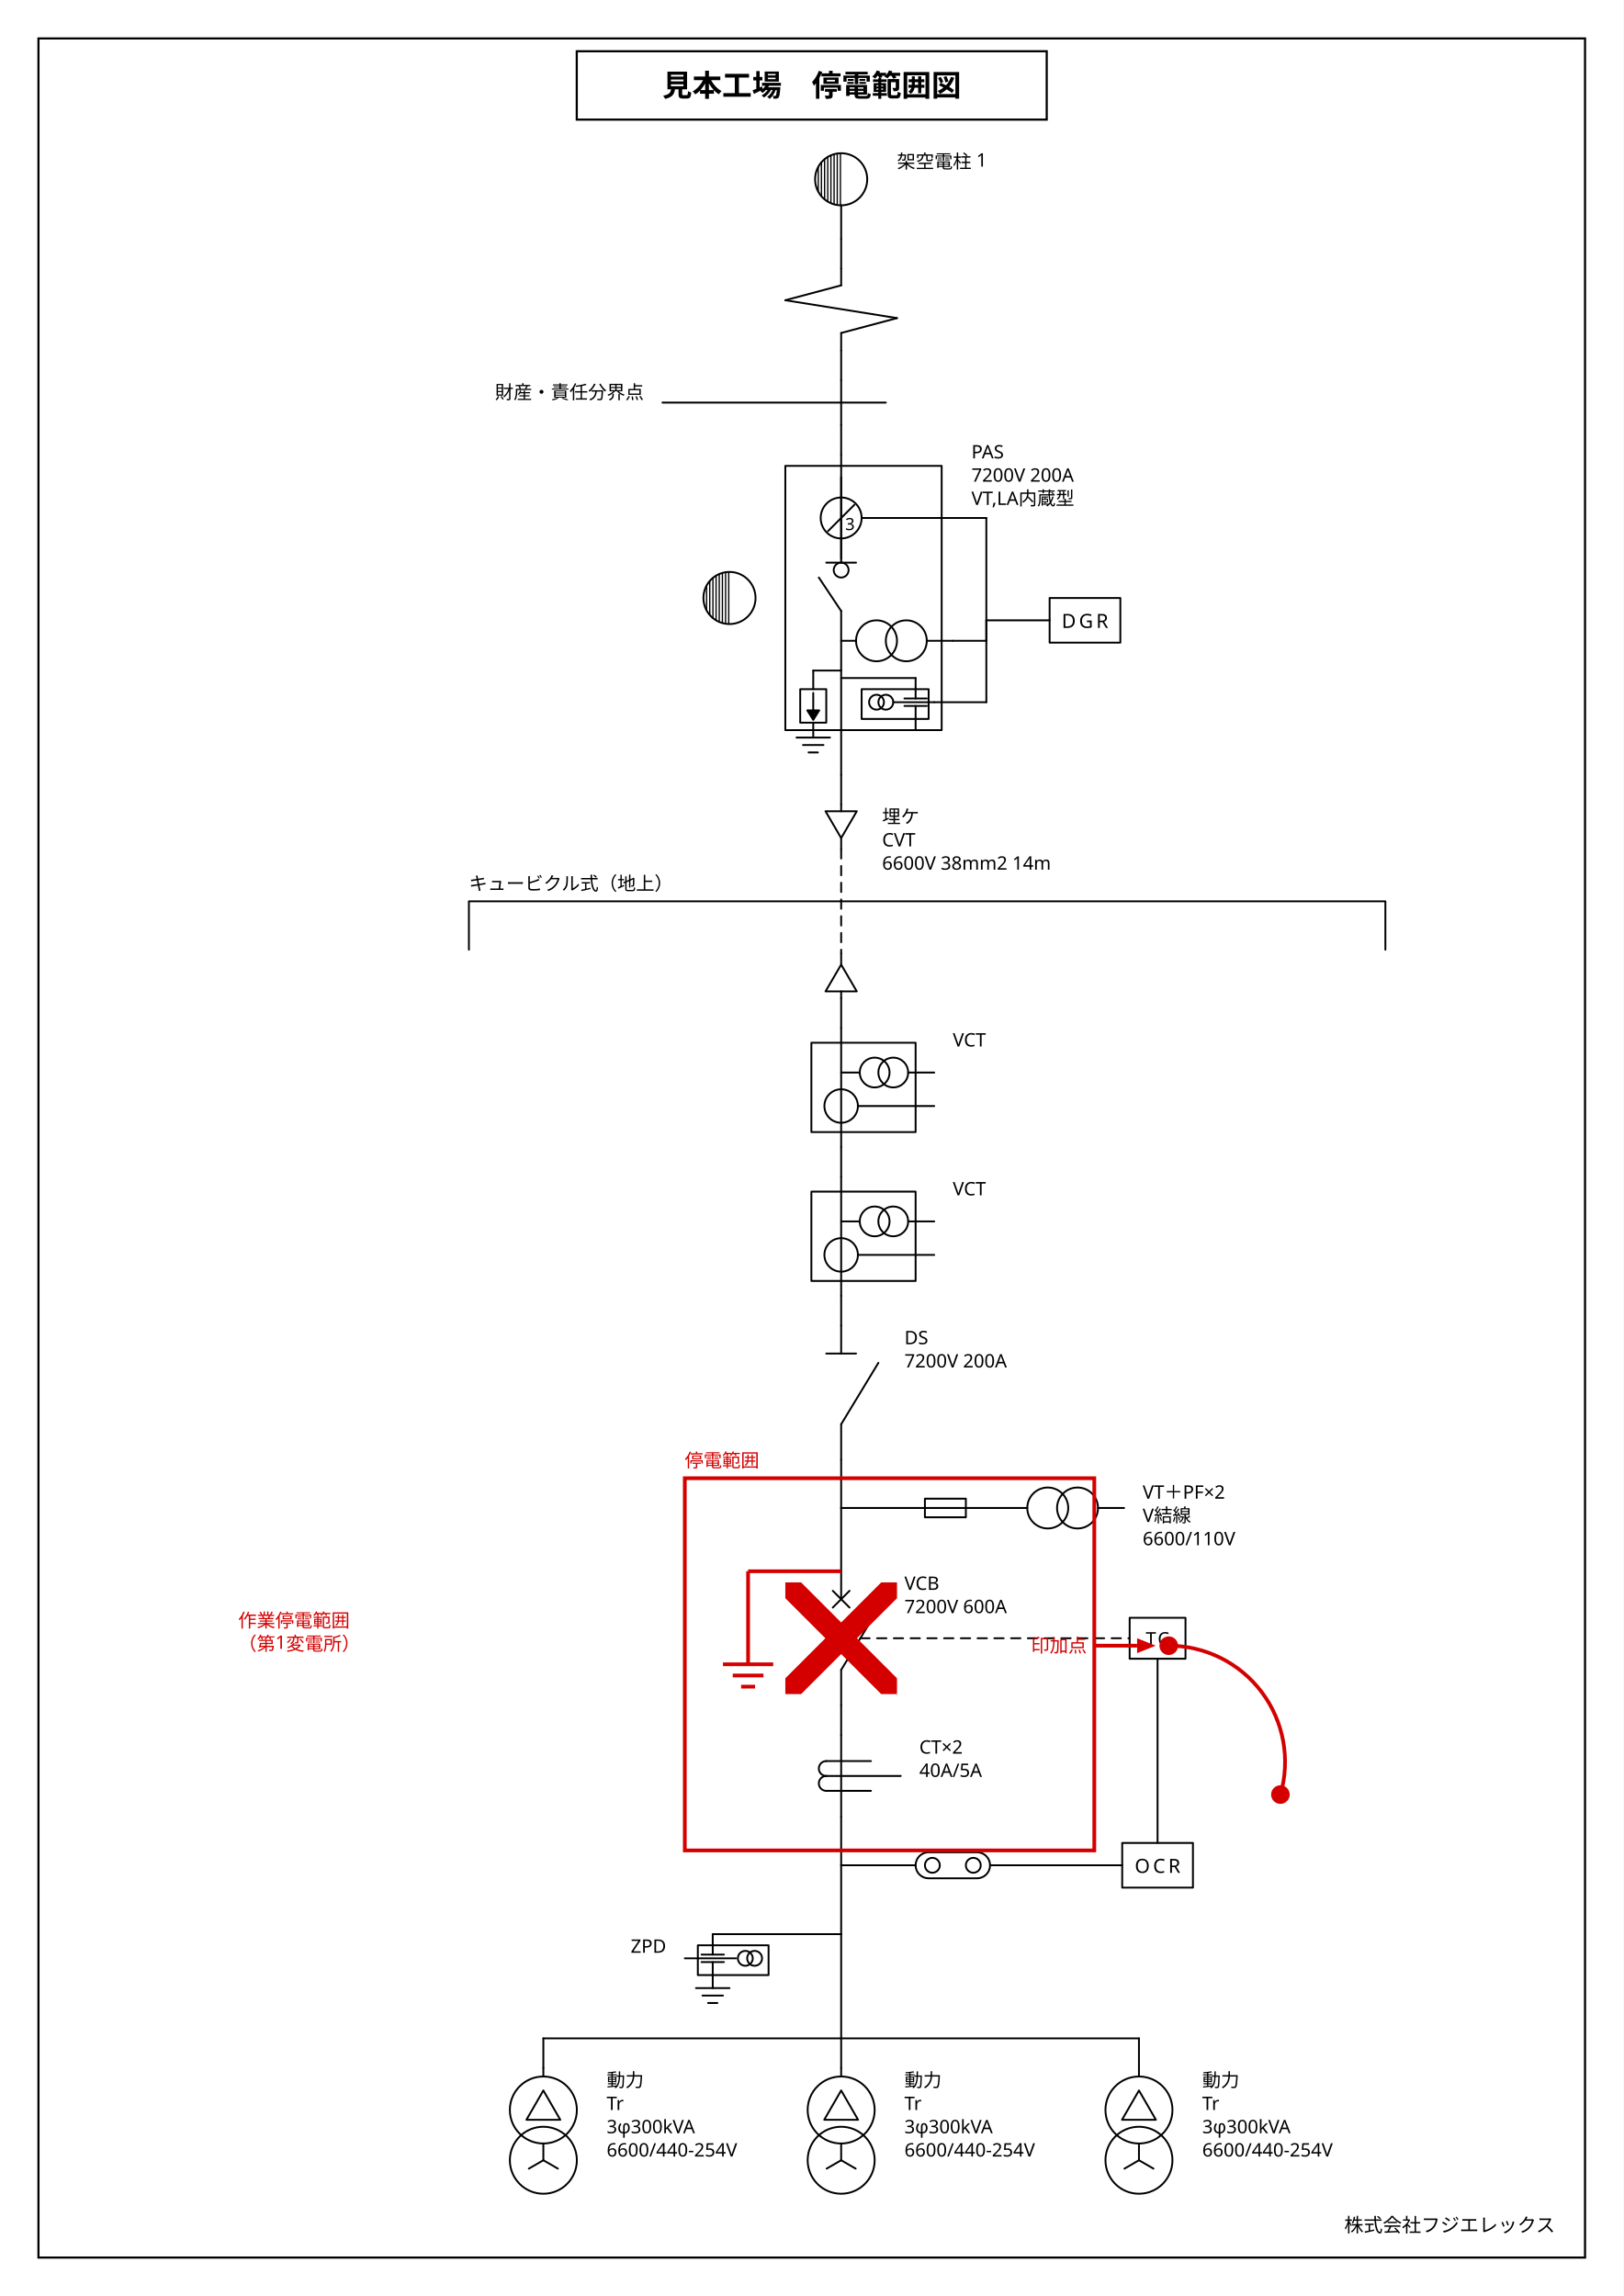
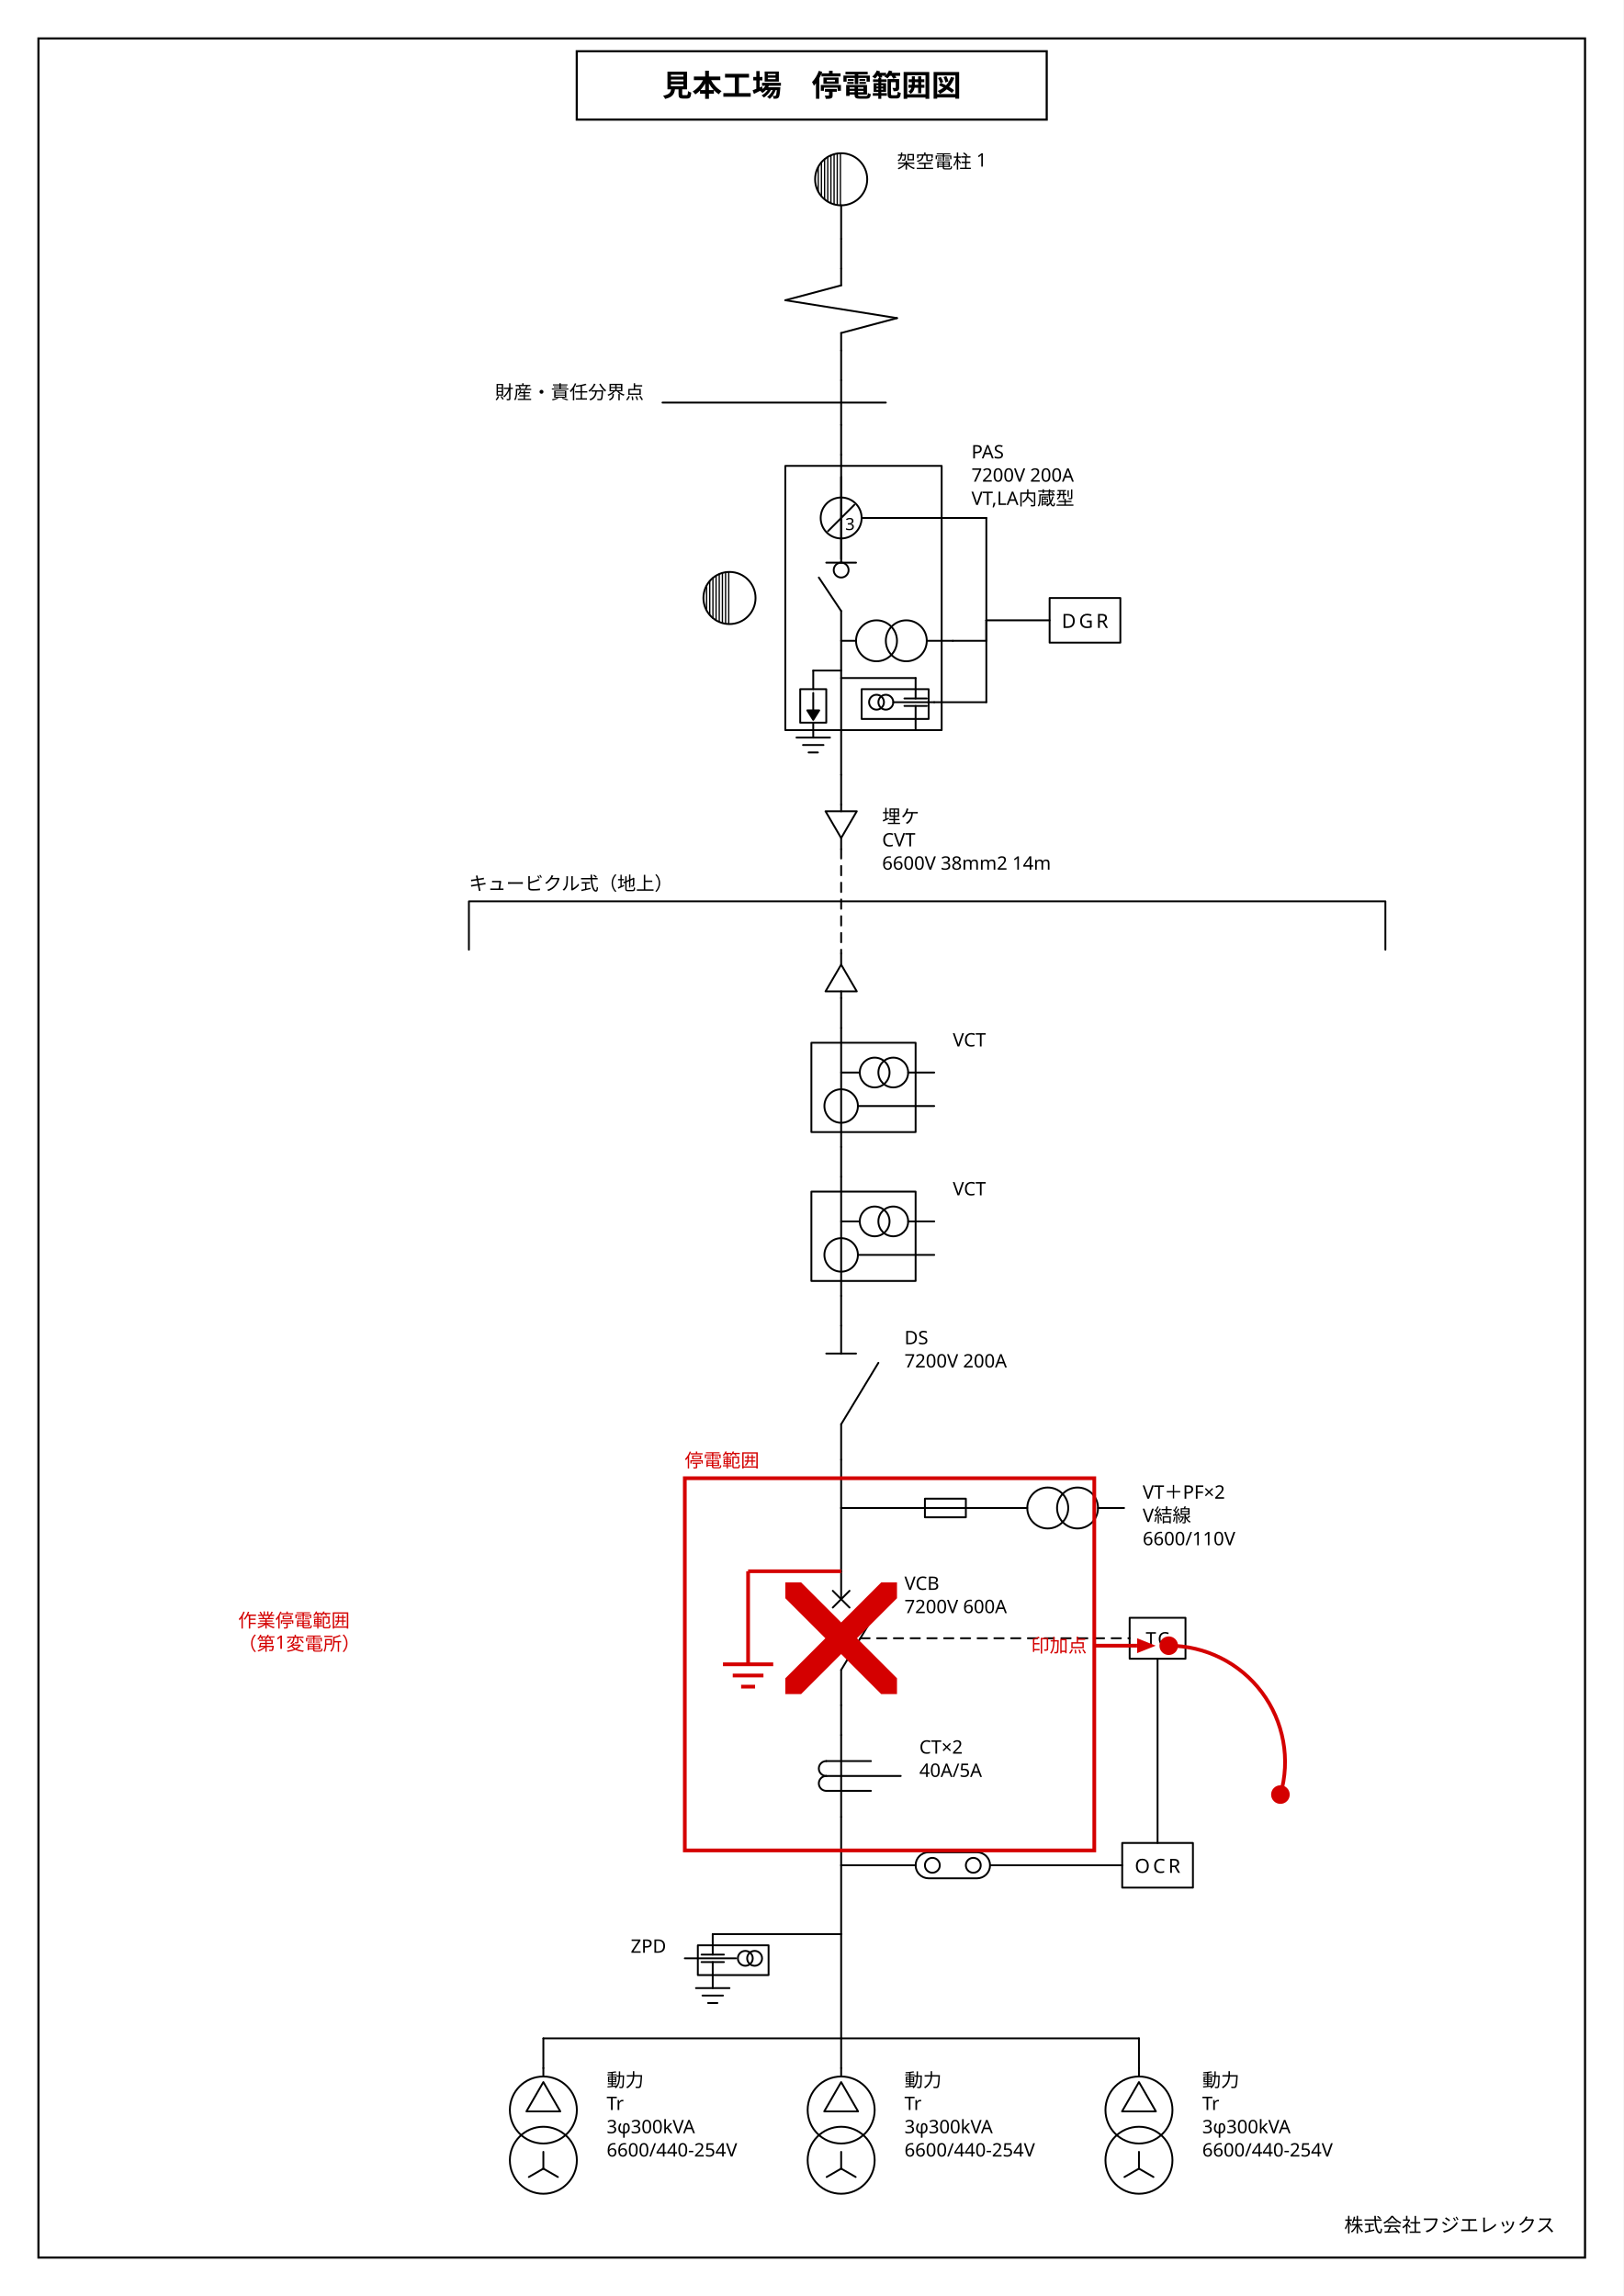
<svg xmlns="http://www.w3.org/2000/svg" viewBox="0 0 760 1075" width="760" height="1075">
  <rect x="0" y="0" width="760" height="1075" fill="#fff" />
  <g stroke="#000" fill="none">
    <rect x="18" y="18" width="724" height="1039" stroke-width="1" />
    <rect x="270" y="24" width="220" height="32" stroke-width="1" />
  </g>
  <text x="380" y="45" font-size="14" font-weight="700" text-anchor="middle" font-family="IPAGothic, 'IPAゴシック', 'Noto Sans JP', 'Hiragino Kaku Gothic ProN', 'Yu Gothic', sans-serif" fill="#000">見本工場　停電範囲図</text>
  <text x="728" y="1045" font-size="9" text-anchor="end" font-family="IPAGothic, 'IPAゴシック', 'Noto Sans JP', 'Hiragino Kaku Gothic ProN', 'Yu Gothic', sans-serif" fill="#000">株式会社フジエレックス</text>
  <g transform="translate(393.77 70) scale(0.8713)">
    <g stroke="#000" fill="none" stroke-linecap="round" stroke-linejoin="round" color="#000">
      <path d="M -200 404 L 292.4 404 M -200 404 L -200 430 M 292.4 404 L 292.4 430" fill="none" stroke-width="1" />
      <text x="-200" y="398" font-size="10" font-family="IPAGothic, 'IPAゴシック', 'Noto Sans JP', 'Hiragino Kaku Gothic ProN', 'Yu Gothic', sans-serif" fill="currentColor" stroke="none">キュービクル式（地上）</text>
      <line x1="0" y1="48" x2="0" y2="64" stroke-width="1" />
      <line x1="0" y1="108" x2="0" y2="124" stroke-width="1" />
      <line x1="0" y1="148" x2="0" y2="164" stroke-width="1" />
      <line x1="0" y1="280" x2="-15" y2="280" stroke-width="1" />
      <line x1="0" y1="284" x2="40" y2="284" stroke-width="1" />
      <line x1="32" y1="198" x2="78" y2="198" stroke-width="1" />
      <line x1="78" y1="198" x2="78" y2="253" stroke-width="1" />
      <line x1="60" y1="264" x2="78" y2="264" stroke-width="1" />
      <line x1="78" y1="264" x2="78" y2="253" stroke-width="1" />
      <line x1="50" y1="297" x2="78" y2="297" stroke-width="1" />
      <line x1="78" y1="297" x2="78" y2="253" stroke-width="1" />
      <line x1="78" y1="253" x2="112" y2="253" stroke-width="1" />
      <line x1="0" y1="336" x2="0" y2="352" stroke-width="1" />
      <line x1="0" y1="376" x2="0" y2="432" stroke-width="1" stroke-dasharray="5 4" />
      <line x1="0" y1="456" x2="0" y2="472" stroke-width="1" />
      <line x1="0" y1="536" x2="0" y2="552" stroke-width="1" />
      <line x1="0" y1="616" x2="0" y2="632" stroke-width="1" />
      <line x1="0" y1="704" x2="0" y2="730" stroke-width="1" />
      <line x1="0" y1="730" x2="34" y2="730" stroke-width="1" />
      <line x1="78" y1="730" x2="92" y2="730" stroke-width="1" />
      <line x1="0" y1="730" x2="0" y2="764" stroke-width="1" />
      <line x1="0" y1="836" x2="0" y2="852" stroke-width="1" />
      <line x1="0" y1="896" x2="0" y2="922" stroke-width="1" />
      <line x1="0" y1="922" x2="34" y2="922" stroke-width="1" />
      <line x1="86" y1="922" x2="151" y2="922" stroke-width="1" />
      <line x1="10.303" y1="800" x2="155" y2="800" stroke-width="1" stroke-dasharray="5 4" />
      <line x1="170" y1="811" x2="170" y2="910" stroke-width="1" />
      <line x1="0" y1="922" x2="0" y2="959" stroke-width="1" />
      <line x1="0" y1="959" x2="-69" y2="959" stroke-width="1" />
      <line x1="0" y1="959" x2="0" y2="1015" stroke-width="1" />
      <line x1="-160" y1="1015" x2="160" y2="1015" stroke-width="1" />
      <line x1="-160" y1="1015" x2="-160" y2="1031" stroke-width="1" />
      <line x1="0" y1="1015" x2="0" y2="1031" stroke-width="1" />
      <line x1="160" y1="1015" x2="160" y2="1031" stroke-width="1" />
      <text x="-324" y="794" font-size="10" text-anchor="start" font-family="IPAGothic, 'IPAゴシック', 'Noto Sans JP', 'Hiragino Kaku Gothic ProN', 'Yu Gothic', sans-serif" fill="#d40000" stroke="none">
        <tspan x="-324" dy="0">作業停電範囲</tspan>
        <tspan x="-324" dy="12.5">（第1変電所）</tspan>
      </text>
      <text x="-84" y="708" font-size="10" text-anchor="start" font-family="IPAGothic, 'IPAゴシック', 'Noto Sans JP', 'Hiragino Kaku Gothic ProN', 'Yu Gothic', sans-serif" fill="#d40000" stroke="none">
        <tspan x="-84" dy="0">停電範囲</tspan>
      </text>
      <text x="132" y="807.5" font-size="10" text-anchor="end" font-family="IPAGothic, 'IPAゴシック', 'Noto Sans JP', 'Hiragino Kaku Gothic ProN', 'Yu Gothic', sans-serif" fill="#d40000" stroke="none">
        <tspan x="132" dy="0">印加点</tspan>
      </text>
      <g transform="translate(-16 0)">
        <circle cx="16" cy="16" r="14" fill="none" stroke-width="1" />
        <line x1="3.7" y1="9.313" x2="3.7" y2="22.687" stroke-width="0.7" />
        <line x1="5.4" y1="6.855" x2="5.4" y2="25.145" stroke-width="0.7" />
        <line x1="7.1" y1="5.193" x2="7.1" y2="26.807" stroke-width="0.7" />
        <line x1="8.8" y1="3.993" x2="8.8" y2="28.007" stroke-width="0.7" />
        <line x1="10.5" y1="3.126" x2="10.5" y2="28.874" stroke-width="0.7" />
        <line x1="12.2" y1="2.526" x2="12.2" y2="29.474" stroke-width="0.7" />
        <line x1="13.9" y1="2.158" x2="13.9" y2="29.842" stroke-width="0.7" />
        <line x1="15.6" y1="2.006" x2="15.6" y2="29.994" stroke-width="0.7" />
        <line x1="16" y1="30" x2="16" y2="48" stroke-width="1" />
      </g>
      <text x="30" y="10" font-size="10" text-anchor="start" font-family="IPAGothic, 'IPAゴシック', 'Noto Sans JP', 'Hiragino Kaku Gothic ProN', 'Yu Gothic', sans-serif" fill="currentColor" stroke="none">
        <tspan x="30" dy="0">架空電柱 1</tspan>
      </text>
      <g transform="translate(-30 64)">
        <line x1="30" y1="0" x2="30" y2="9" stroke-width="1" />
        <line x1="30" y1="9" x2="0" y2="17" stroke-width="1" />
        <line x1="0" y1="17" x2="60" y2="26.6" stroke-width="1" />
        <line x1="60" y1="26.6" x2="30" y2="34.6" stroke-width="1" />
        <line x1="30" y1="34.6" x2="30" y2="44" stroke-width="1" />
      </g>
      <g transform="translate(-96 124)">
        <line x1="96" y1="0" x2="96" y2="24" stroke-width="1" />
        <line x1="0" y1="12" x2="120" y2="12" stroke-width="1" />
      </g>
      <text x="-106" y="134" font-size="10" text-anchor="end" font-family="IPAGothic, 'IPAゴシック', 'Noto Sans JP', 'Hiragino Kaku Gothic ProN', 'Yu Gothic', sans-serif" fill="currentColor" stroke="none">
        <tspan x="-106" dy="0">財産・責任分界点</tspan>
      </text>
      <g transform="translate(-36 164)">
        <line x1="36" y1="0" x2="36" y2="6" stroke-width="1" />
        <rect x="6" y="6" width="84" height="142" fill="none" stroke-width="1" />
        <line x1="36" y1="6" x2="36" y2="58" stroke-width="1" />
        <line x1="28" y1="58" x2="44" y2="58" stroke-width="1" />
        <circle cx="36" cy="62" r="4" fill="none" stroke-width="1" />
        <line x1="36" y1="84" x2="24" y2="66" stroke-width="1" />
        <line x1="36" y1="84" x2="36" y2="172" stroke-width="1" />
      </g>
      <text x="70" y="166" font-size="10" text-anchor="start" font-family="IPAGothic, 'IPAゴシック', 'Noto Sans JP', 'Hiragino Kaku Gothic ProN', 'Yu Gothic', sans-serif" fill="currentColor" stroke="none">
        <tspan x="70" dy="0">PAS</tspan>
        <tspan x="70" dy="12.5">7200V 200A</tspan>
        <tspan x="70" dy="12.5">VT,LA内蔵型</tspan>
      </text>
      <g transform="translate(-76 225)">
        <circle cx="16" cy="16" r="14" fill="none" stroke-width="1" />
        <line x1="3.7" y1="9.313" x2="3.7" y2="22.687" stroke-width="0.7" />
        <line x1="5.4" y1="6.855" x2="5.4" y2="25.145" stroke-width="0.7" />
        <line x1="7.1" y1="5.193" x2="7.1" y2="26.807" stroke-width="0.7" />
        <line x1="8.8" y1="3.993" x2="8.8" y2="28.007" stroke-width="0.7" />
        <line x1="10.5" y1="3.126" x2="10.5" y2="28.874" stroke-width="0.7" />
        <line x1="12.2" y1="2.526" x2="12.2" y2="29.474" stroke-width="0.7" />
        <line x1="13.9" y1="2.158" x2="13.9" y2="29.842" stroke-width="0.7" />
        <line x1="15.6" y1="2.006" x2="15.6" y2="29.994" stroke-width="0.7" />
      </g>
      <g transform="translate(-20 176)">
        <line x1="20" y1="0" x2="20" y2="44" stroke-width="1" />
        <circle cx="20" cy="22" r="11" fill="none" stroke-width="1" />
        <line x1="12.929" y1="29.071" x2="27.071" y2="14.929" stroke-width="1" />
        <text x="24.75" y="25" font-size="9" text-anchor="middle" dominant-baseline="central" font-family="IPAGothic, 'IPAゴシック', 'Noto Sans JP', 'Hiragino Kaku Gothic ProN', 'Yu Gothic', sans-serif" fill="currentColor" stroke="none">3</text>
        <line x1="31" y1="22" x2="52" y2="22" stroke-width="1" />
      </g>
      <g transform="translate(0 249)">
        <line x1="0" y1="15" x2="8" y2="15" stroke-width="1" />
        <circle cx="19" cy="15" r="11" fill="none" stroke-width="1" />
        <circle cx="35" cy="15" r="11" fill="none" stroke-width="1" />
        <line x1="46" y1="15" x2="60" y2="15" stroke-width="1" />
      </g>
      <g transform="translate(-35 280)">
        <line x1="20" y1="0" x2="20" y2="10" stroke-width="1" />
        <rect x="13" y="10" width="14" height="18" fill="none" stroke-width="1" />
        <line x1="20" y1="12" x2="20" y2="23" stroke-width="1" />
        <polygon points="16.8,21.38 20,26.5 23.2,21.38" fill="currentColor" stroke-width="1" />
        <line x1="20" y1="28" x2="20" y2="36" stroke-width="1" />
        <line x1="11" y1="36" x2="29" y2="36" stroke-width="1" />
        <line x1="14.5" y1="40" x2="25.5" y2="40" stroke-width="1" />
        <line x1="17.5" y1="44" x2="22.5" y2="44" stroke-width="1" />
      </g>
      <g transform="translate(10 284)">
        <line x1="30" y1="0" x2="30" y2="11" stroke-width="1" />
        <rect x="1" y="6" width="36" height="16" fill="none" stroke-width="1" />
        <line x1="24" y1="11" x2="36" y2="11" stroke-width="1" />
        <line x1="24" y1="15" x2="36" y2="15" stroke-width="1" />
        <line x1="30" y1="15" x2="30" y2="28" stroke-width="1" />
        <line x1="18" y1="13" x2="40" y2="13" stroke-width="1" />
        <circle cx="9" cy="13" r="4" fill="none" stroke-width="1" />
        <circle cx="14" cy="13" r="4" fill="none" stroke-width="1" />
      </g>
      <g transform="translate(112 241)">
        <rect x="0" y="0" width="38" height="24" fill="none" stroke-width="1" />
        <text x="19" y="12" font-size="10.5" text-anchor="middle" dominant-baseline="central" font-family="IPAGothic, 'IPAゴシック', 'Noto Sans JP', 'Hiragino Kaku Gothic ProN', 'Yu Gothic', sans-serif" letter-spacing="1.6" fill="currentColor" stroke="none">DGR</text>
      </g>
      <g transform="translate(-12 352)">
        <line x1="12" y1="0" x2="12" y2="3.6" stroke-width="1" />
        <polygon points="3.6,3.6 20.4,3.6 12,18" fill="none" stroke-width="1" />
        <line x1="12" y1="18" x2="12" y2="24" stroke-width="1" />
      </g>
      <text x="22" y="362" font-size="10" text-anchor="start" font-family="IPAGothic, 'IPAゴシック', 'Noto Sans JP', 'Hiragino Kaku Gothic ProN', 'Yu Gothic', sans-serif" fill="currentColor" stroke="none">
        <tspan x="22" dy="0">埋ケ</tspan>
        <tspan x="22" dy="12.5">CVT</tspan>
        <tspan x="22" dy="12.5">6600V 38mm2 14m</tspan>
      </text>
      <g transform="translate(-12 432) rotate(180 12 12)">
        <line x1="12" y1="0" x2="12" y2="3.6" stroke-width="1" />
        <polygon points="3.6,3.6 20.4,3.6 12,18" fill="none" stroke-width="1" />
        <line x1="12" y1="18" x2="12" y2="24" stroke-width="1" />
      </g>
      <g transform="translate(-22 472)">
        <line x1="22" y1="0" x2="22" y2="64" stroke-width="1" />
        <rect x="6" y="8" width="56" height="48" fill="none" stroke-width="1" />
        <line x1="22" y1="24" x2="32" y2="24" stroke-width="1" />
        <circle cx="40" cy="24" r="8" fill="none" stroke-width="1" />
        <circle cx="50" cy="24" r="8" fill="none" stroke-width="1" />
        <line x1="58" y1="24" x2="72" y2="24" stroke-width="1" />
        <circle cx="22" cy="42" r="9" fill="none" stroke-width="1" />
        <line x1="31" y1="42" x2="72" y2="42" stroke-width="1" />
      </g>
      <text x="60" y="482" font-size="10" text-anchor="start" font-family="IPAGothic, 'IPAゴシック', 'Noto Sans JP', 'Hiragino Kaku Gothic ProN', 'Yu Gothic', sans-serif" fill="currentColor" stroke="none">
        <tspan x="60" dy="0">VCT</tspan>
      </text>
      <g transform="translate(-22 552)">
        <line x1="22" y1="0" x2="22" y2="64" stroke-width="1" />
        <rect x="6" y="8" width="56" height="48" fill="none" stroke-width="1" />
        <line x1="22" y1="24" x2="32" y2="24" stroke-width="1" />
        <circle cx="40" cy="24" r="8" fill="none" stroke-width="1" />
        <circle cx="50" cy="24" r="8" fill="none" stroke-width="1" />
        <line x1="58" y1="24" x2="72" y2="24" stroke-width="1" />
        <circle cx="22" cy="42" r="9" fill="none" stroke-width="1" />
        <line x1="31" y1="42" x2="72" y2="42" stroke-width="1" />
      </g>
      <text x="60" y="562" font-size="10" text-anchor="start" font-family="IPAGothic, 'IPAゴシック', 'Noto Sans JP', 'Hiragino Kaku Gothic ProN', 'Yu Gothic', sans-serif" fill="currentColor" stroke="none">
        <tspan x="60" dy="0">VCT</tspan>
      </text>
      <g transform="translate(-24 632)">
        <line x1="24" y1="0" x2="24" y2="15" stroke-width="1" />
        <line x1="16" y1="15" x2="32" y2="15" stroke-width="1" />
        <line x1="24" y1="53" x2="44" y2="20" stroke-width="1" />
        <line x1="24" y1="53" x2="24" y2="72" stroke-width="1" />
      </g>
      <text x="34" y="642" font-size="10" text-anchor="start" font-family="IPAGothic, 'IPAゴシック', 'Noto Sans JP', 'Hiragino Kaku Gothic ProN', 'Yu Gothic', sans-serif" fill="currentColor" stroke="none">
        <tspan x="34" dy="0">DS</tspan>
        <tspan x="34" dy="12.5">7200V 200A</tspan>
      </text>
      <g transform="translate(36 708) rotate(-90 20 22)">
        <line x1="20" y1="0" x2="20" y2="44" stroke-width="1" />
        <rect x="15" y="11" width="10" height="22" fill="none" stroke-width="1" />
      </g>
      <g transform="translate(92 715)">
        <line x1="0" y1="15" x2="8" y2="15" stroke-width="1" />
        <circle cx="19" cy="15" r="11" fill="none" stroke-width="1" />
        <circle cx="35" cy="15" r="11" fill="none" stroke-width="1" />
        <line x1="46" y1="15" x2="60" y2="15" stroke-width="1" />
      </g>
      <text x="162" y="725" font-size="10" text-anchor="start" font-family="IPAGothic, 'IPAゴシック', 'Noto Sans JP', 'Hiragino Kaku Gothic ProN', 'Yu Gothic', sans-serif" fill="currentColor" stroke="none">
        <tspan x="162" dy="0">VT＋PF×2</tspan>
        <tspan x="162" dy="12.5">V結線</tspan>
        <tspan x="162" dy="12.5">6600/110V</tspan>
      </text>
      <g transform="translate(-24 764)">
        <line x1="24" y1="0" x2="24" y2="15" stroke-width="1" />
        <line x1="19.5" y1="10.5" x2="28.5" y2="19.5" stroke-width="1" />
        <line x1="28.5" y1="10.5" x2="19.5" y2="19.5" stroke-width="1" />
        <line x1="24" y1="53" x2="44" y2="20" stroke-width="1" />
        <line x1="24" y1="53" x2="24" y2="72" stroke-width="1" />
      </g>
      <text x="34" y="774" font-size="10" text-anchor="start" font-family="IPAGothic, 'IPAゴシック', 'Noto Sans JP', 'Hiragino Kaku Gothic ProN', 'Yu Gothic', sans-serif" fill="currentColor" stroke="none">
        <tspan x="34" dy="0">VCB</tspan>
        <tspan x="34" dy="12.5">7200V 600A</tspan>
      </text>
      <g transform="translate(-24 852)">
        <line x1="24" y1="0" x2="24" y2="44" stroke-width="1" />
        <line x1="16" y1="14" x2="40" y2="14" stroke-width="1" />
        <line x1="16" y1="30" x2="40" y2="30" stroke-width="1" />
        <line x1="16" y1="22" x2="56" y2="22" stroke-width="1" />
        <path d="M 16 14 A 4 4 0 0 0 16 22" fill="none" stroke-width="1" />
        <path d="M 16 22 A 4 4 0 0 0 16 30" fill="none" stroke-width="1" />
      </g>
      <text x="42" y="862" font-size="10" text-anchor="start" font-family="IPAGothic, 'IPAゴシック', 'Noto Sans JP', 'Hiragino Kaku Gothic ProN', 'Yu Gothic', sans-serif" fill="currentColor" stroke="none">
        <tspan x="42" dy="0">CT×2</tspan>
        <tspan x="42" dy="12.5">40A/5A</tspan>
      </text>
      <g transform="translate(34 911)">
        <line x1="0" y1="11" x2="6" y2="11" stroke-width="1" />
        <rect x="6" y="4" width="40" height="14" rx="7" fill="none" stroke-width="1" />
        <circle cx="15" cy="11" r="4" fill="none" stroke-width="1" />
        <circle cx="37" cy="11" r="4" fill="none" stroke-width="1" />
        <line x1="46" y1="11" x2="52" y2="11" stroke-width="1" />
      </g>
      <g transform="translate(151 910)">
        <rect x="0" y="0" width="38" height="24" fill="none" stroke-width="1" />
        <text x="19" y="12" font-size="10.5" text-anchor="middle" dominant-baseline="central" font-family="IPAGothic, 'IPAゴシック', 'Noto Sans JP', 'Hiragino Kaku Gothic ProN', 'Yu Gothic', sans-serif" letter-spacing="1.6" fill="currentColor" stroke="none">OCR</text>
      </g>
      <g transform="translate(155 789)">
        <rect x="0" y="0" width="30" height="22" fill="none" stroke-width="1" />
        <text x="15" y="11" font-size="10" text-anchor="middle" dominant-baseline="central" font-family="IPAGothic, 'IPAゴシック', 'Noto Sans JP', 'Hiragino Kaku Gothic ProN', 'Yu Gothic', sans-serif" letter-spacing="1" fill="currentColor" stroke="none">TC</text>
      </g>
      <g transform="translate(-84 959)">
        <line x1="15" y1="0" x2="15" y2="11" stroke-width="1" />
        <rect x="7" y="6" width="38" height="16" fill="none" stroke-width="1" />
        <line x1="9" y1="11" x2="21" y2="11" stroke-width="1" />
        <line x1="9" y1="15" x2="21" y2="15" stroke-width="1" />
        <line x1="15" y1="15" x2="15" y2="29" stroke-width="1" />
        <line x1="6" y1="29" x2="24" y2="29" stroke-width="1" />
        <line x1="9.5" y1="33" x2="20.5" y2="33" stroke-width="1" />
        <line x1="12.5" y1="37" x2="17.5" y2="37" stroke-width="1" />
        <line x1="0" y1="13" x2="27.5" y2="13" stroke-width="1" />
        <circle cx="32.5" cy="13" r="4" fill="none" stroke-width="1" />
        <circle cx="37.5" cy="13" r="4" fill="none" stroke-width="1" />
      </g>
      <text x="-94" y="969" font-size="10" text-anchor="end" font-family="IPAGothic, 'IPAゴシック', 'Noto Sans JP', 'Hiragino Kaku Gothic ProN', 'Yu Gothic', sans-serif" fill="currentColor" stroke="none">
        <tspan x="-94" dy="0">ZPD</tspan>
      </text>
      <g transform="translate(-184 1031)">
        <line x1="24" y1="0" x2="24" y2="4.5" stroke-width="1" />
        <circle cx="24" cy="22.5" r="18" fill="none" stroke-width="1" />
        <circle cx="24" cy="49.5" r="18" fill="none" stroke-width="1" />
-         <polygon points="24,12 33.093,27.75 14.907,27.75" fill="none" stroke-width="1" />
-         <line x1="24" y1="49.5" x2="24" y2="40.5" stroke-width="1" />
-         <line x1="24" y1="49.5" x2="31.794" y2="54" stroke-width="1" />
-         <line x1="24" y1="49.5" x2="16.206" y2="54" stroke-width="1" />
+         <polygon points="24,7.5 33.093,23.25 14.907,23.25" fill="none" stroke-width="1" />
+         <line x1="24" y1="54" x2="24" y2="45" stroke-width="1" />
+         <line x1="24" y1="54" x2="31.794" y2="58.5" stroke-width="1" />
+         <line x1="24" y1="54" x2="16.206" y2="58.5" stroke-width="1" />
      </g>
      <text x="-126" y="1041" font-size="10" text-anchor="start" font-family="IPAGothic, 'IPAゴシック', 'Noto Sans JP', 'Hiragino Kaku Gothic ProN', 'Yu Gothic', sans-serif" fill="currentColor" stroke="none">
        <tspan x="-126" dy="0">動力</tspan>
        <tspan x="-126" dy="12.5">Tr</tspan>
        <tspan x="-126" dy="12.5">3φ300kVA</tspan>
        <tspan x="-126" dy="12.5">6600/440-254V</tspan>
      </text>
      <g transform="translate(-24 1031)">
        <line x1="24" y1="0" x2="24" y2="4.5" stroke-width="1" />
        <circle cx="24" cy="22.5" r="18" fill="none" stroke-width="1" />
        <circle cx="24" cy="49.5" r="18" fill="none" stroke-width="1" />
-         <polygon points="24,12 33.093,27.75 14.907,27.75" fill="none" stroke-width="1" />
-         <line x1="24" y1="49.5" x2="24" y2="40.5" stroke-width="1" />
-         <line x1="24" y1="49.5" x2="31.794" y2="54" stroke-width="1" />
-         <line x1="24" y1="49.5" x2="16.206" y2="54" stroke-width="1" />
+         <polygon points="24,7.5 33.093,23.25 14.907,23.25" fill="none" stroke-width="1" />
+         <line x1="24" y1="54" x2="24" y2="45" stroke-width="1" />
+         <line x1="24" y1="54" x2="31.794" y2="58.5" stroke-width="1" />
+         <line x1="24" y1="54" x2="16.206" y2="58.5" stroke-width="1" />
      </g>
      <text x="34" y="1041" font-size="10" text-anchor="start" font-family="IPAGothic, 'IPAゴシック', 'Noto Sans JP', 'Hiragino Kaku Gothic ProN', 'Yu Gothic', sans-serif" fill="currentColor" stroke="none">
        <tspan x="34" dy="0">動力</tspan>
        <tspan x="34" dy="12.5">Tr</tspan>
        <tspan x="34" dy="12.5">3φ300kVA</tspan>
        <tspan x="34" dy="12.5">6600/440-254V</tspan>
      </text>
      <g transform="translate(136 1031)">
        <line x1="24" y1="0" x2="24" y2="4.5" stroke-width="1" />
        <circle cx="24" cy="22.5" r="18" fill="none" stroke-width="1" />
        <circle cx="24" cy="49.5" r="18" fill="none" stroke-width="1" />
-         <polygon points="24,12 33.093,27.75 14.907,27.75" fill="none" stroke-width="1" />
-         <line x1="24" y1="49.5" x2="24" y2="40.5" stroke-width="1" />
-         <line x1="24" y1="49.5" x2="31.794" y2="54" stroke-width="1" />
-         <line x1="24" y1="49.5" x2="16.206" y2="54" stroke-width="1" />
+         <polygon points="24,7.5 33.093,23.25 14.907,23.25" fill="none" stroke-width="1" />
+         <line x1="24" y1="54" x2="24" y2="45" stroke-width="1" />
+         <line x1="24" y1="54" x2="31.794" y2="58.5" stroke-width="1" />
+         <line x1="24" y1="54" x2="16.206" y2="58.5" stroke-width="1" />
      </g>
      <text x="194" y="1041" font-size="10" text-anchor="start" font-family="IPAGothic, 'IPAゴシック', 'Noto Sans JP', 'Hiragino Kaku Gothic ProN', 'Yu Gothic', sans-serif" fill="currentColor" stroke="none">
        <tspan x="194" dy="0">動力</tspan>
        <tspan x="194" dy="12.5">Tr</tspan>
        <tspan x="194" dy="12.5">3φ300kVA</tspan>
        <tspan x="194" dy="12.5">6600/440-254V</tspan>
      </text>
      <rect x="-84" y="714" width="220" height="200" fill="none" stroke="#d40000" stroke-width="2" stroke-linejoin="miter" />
      <polygon points="-30,770 -21.51,770 0,791.51 21.51,770 30,770 30,778.49 8.49,800 30,821.51 30,830 21.51,830 0,808.49 -21.51,830 -30,830 -30,821.51 -8.49,800 -30,778.49" fill="#d40000" stroke="none" />
      <g transform="translate(0 764)" stroke="#d40000" fill="none" stroke-linecap="butt">
        <line x1="0" y1="0" x2="-50" y2="0" stroke-width="2" />
        <line x1="-50" y1="0" x2="-50" y2="50" stroke-width="2" />
        <line x1="-63.5" y1="50" x2="-36.5" y2="50" stroke-width="2" />
        <line x1="-58.25" y1="56" x2="-41.75" y2="56" stroke-width="2" />
        <line x1="-53.75" y1="62" x2="-46.25" y2="62" stroke-width="2" />
      </g>
      <path d="M 176 804 A 62.5 62.5 0 0 1 236 884" fill="none" stroke="#d40000" stroke-width="2" stroke-linecap="round" />
      <circle cx="176" cy="804" r="5" fill="#d40000" stroke="none" />
      <circle cx="236" cy="884" r="5" fill="#d40000" stroke="none" />
      <line x1="136" y1="804" x2="159" y2="804" stroke="#d40000" stroke-width="2" stroke-linecap="butt" />
      <polygon points="169,804 159,800 159,808" fill="#d40000" stroke="none" />
    </g>
  </g>
</svg>
